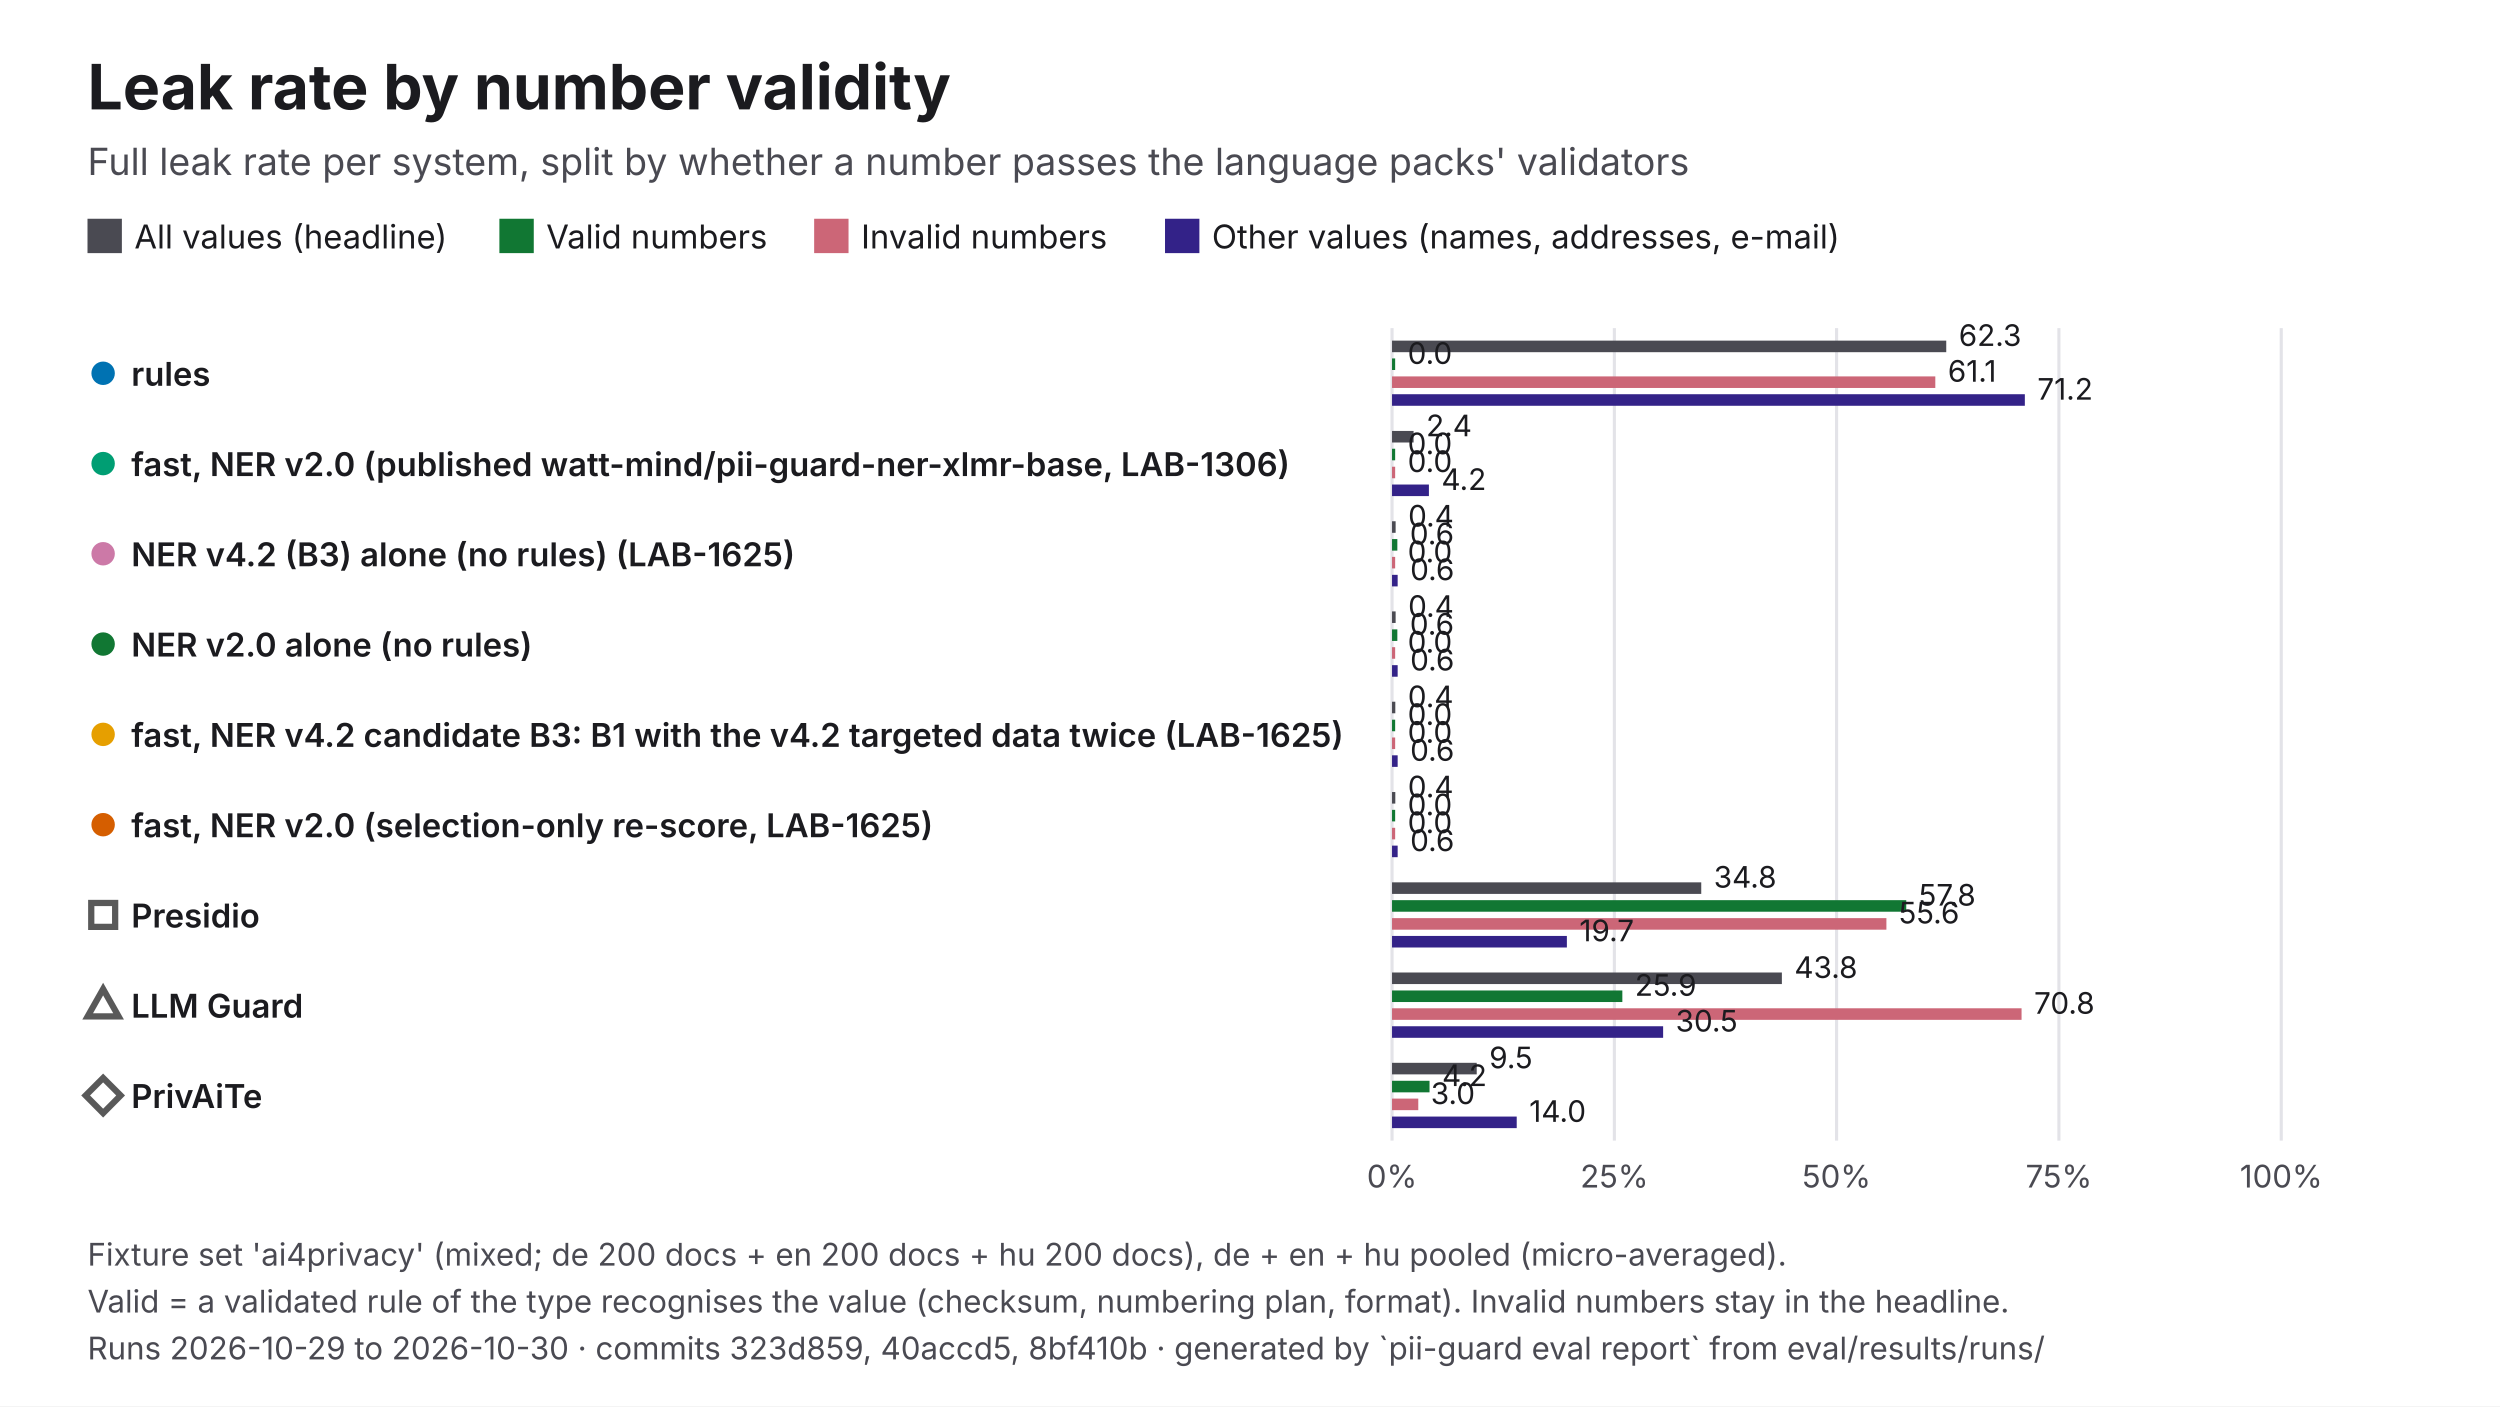
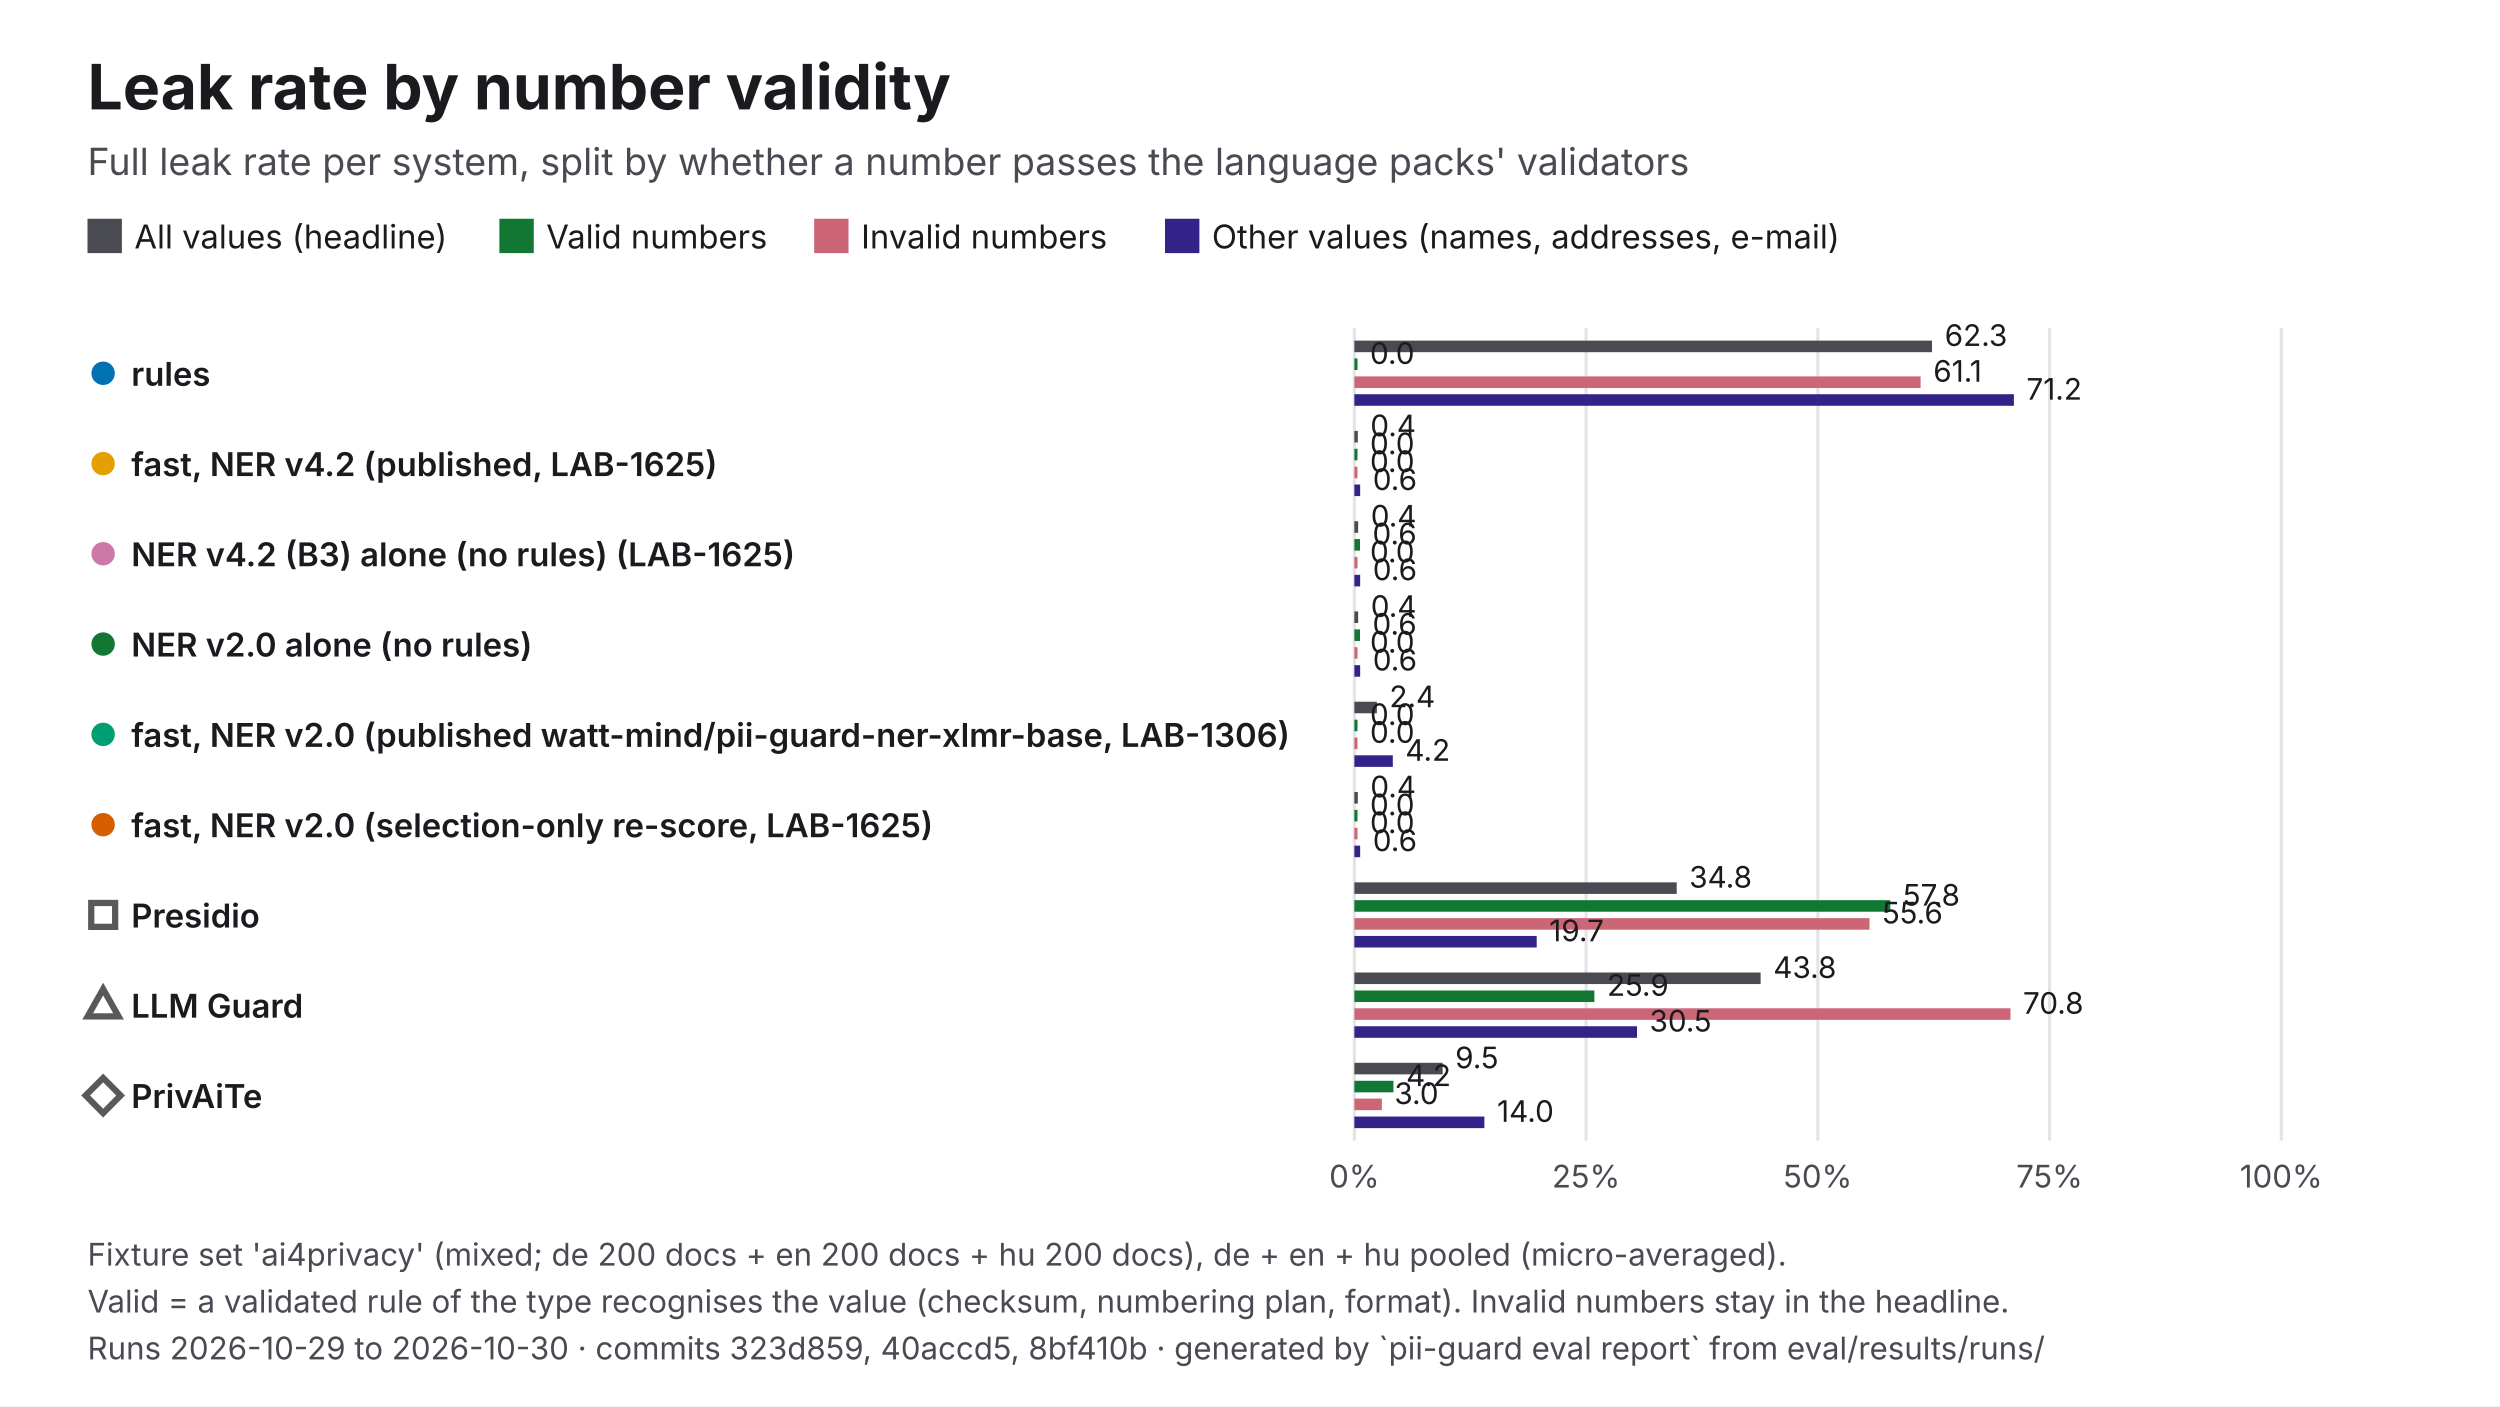
<svg xmlns="http://www.w3.org/2000/svg" viewBox="0 0 1600 900" width="1600" height="900" role="img" aria-labelledby="t d" font-family="Inter, 'Helvetica Neue', Helvetica, Arial, sans-serif">
  <rect width="1600" height="900" fill="#FFFFFF" />
  <text x="56" y="70" font-size="40" fill="#1B1B1F" font-weight="700">Leak rate by number validity</text>
  <text x="56" y="112" font-size="24" fill="#4A4A52">Full leak rate per system, split by whether a number passes the language packs' validators</text>
  <rect x="56" y="140" width="22" height="22" fill="#4A4A52" />
  <text x="86" y="159" font-size="21" fill="#1B1B1F">All values (headline)</text>
  <rect x="319.61" y="140" width="22" height="22" fill="#117733" />
  <text x="349.6" y="159" font-size="21" fill="#1B1B1F">Valid numbers</text>
  <rect x="521.06" y="140" width="22" height="22" fill="#CC6677" />
  <text x="551.1" y="159" font-size="21" fill="#1B1B1F">Invalid numbers</text>
  <rect x="745.61" y="140" width="22" height="22" fill="#332288" />
  <text x="775.6" y="159" font-size="21" fill="#1B1B1F">Other values (names, addresses, e-mail)</text>
-   <line x1="890.9" y1="210" x2="890.9" y2="730" stroke="#E3E3E8" stroke-width="2" />
-   <text x="890.9" y="760" font-size="20" fill="#4A4A52" text-anchor="middle">0%</text>
-   <line x1="1033.2" y1="210" x2="1033.2" y2="730" stroke="#E3E3E8" stroke-width="2" />
-   <text x="1033.2" y="760" font-size="20" fill="#4A4A52" text-anchor="middle">25%</text>
-   <line x1="1175.4" y1="210" x2="1175.4" y2="730" stroke="#E3E3E8" stroke-width="2" />
-   <text x="1175.4" y="760" font-size="20" fill="#4A4A52" text-anchor="middle">50%</text>
-   <line x1="1317.7" y1="210" x2="1317.7" y2="730" stroke="#E3E3E8" stroke-width="2" />
-   <text x="1317.7" y="760" font-size="20" fill="#4A4A52" text-anchor="middle">75%</text>
+   <line x1="866.8" y1="210" x2="866.8" y2="730" stroke="#E3E3E8" stroke-width="2" />
+   <text x="866.8" y="760" font-size="20" fill="#4A4A52" text-anchor="middle">0%</text>
+   <line x1="1015.1" y1="210" x2="1015.1" y2="730" stroke="#E3E3E8" stroke-width="2" />
+   <text x="1015.1" y="760" font-size="20" fill="#4A4A52" text-anchor="middle">25%</text>
+   <line x1="1163.4" y1="210" x2="1163.4" y2="730" stroke="#E3E3E8" stroke-width="2" />
+   <text x="1163.4" y="760" font-size="20" fill="#4A4A52" text-anchor="middle">50%</text>
+   <line x1="1311.7" y1="210" x2="1311.7" y2="730" stroke="#E3E3E8" stroke-width="2" />
+   <text x="1311.7" y="760" font-size="20" fill="#4A4A52" text-anchor="middle">75%</text>
  <line x1="1460" y1="210" x2="1460" y2="730" stroke="#E3E3E8" stroke-width="2" />
  <text x="1460" y="760" font-size="20" fill="#4A4A52" text-anchor="middle">100%</text>
  <circle cx="66" cy="238.9" r="9" fill="#0072B2" stroke="#FFFFFF" stroke-width="3" />
  <text x="84" y="246.9" font-size="21" fill="#1B1B1F" font-weight="600">rules</text>
-   <rect x="890.9" y="218" width="354.7" height="7.4" fill="#4A4A52" />
-   <text x="1253.6" y="221.4" font-size="19" fill="#1B1B1F">62.3</text>
-   <rect x="890.9" y="229.4" width="2" height="7.4" fill="#117733" />
-   <text x="900.9" y="232.9" font-size="19" fill="#1B1B1F">0.0</text>
-   <rect x="890.9" y="240.9" width="347.7" height="7.4" fill="#CC6677" />
-   <text x="1246.6" y="244.3" font-size="19" fill="#1B1B1F">61.1</text>
-   <rect x="890.9" y="252.3" width="405" height="7.4" fill="#332288" />
-   <text x="1303.9" y="255.8" font-size="19" fill="#1B1B1F">71.2</text>
-   <circle cx="66" cy="296.7" r="9" fill="#009E73" stroke="#FFFFFF" stroke-width="3" />
-   <text x="84" y="304.7" font-size="21" fill="#1B1B1F" font-weight="600">fast, NER v2.0 (published watt-mind/pii-guard-ner-xlmr-base, LAB-1306)</text>
-   <rect x="890.9" y="275.8" width="13.8" height="7.4" fill="#4A4A52" />
-   <text x="912.7" y="279.2" font-size="19" fill="#1B1B1F">2.4</text>
-   <rect x="890.9" y="287.2" width="2" height="7.4" fill="#117733" />
-   <text x="900.9" y="290.7" font-size="19" fill="#1B1B1F">0.0</text>
-   <rect x="890.9" y="298.7" width="2" height="7.4" fill="#CC6677" />
-   <text x="900.9" y="302.1" font-size="19" fill="#1B1B1F">0.0</text>
-   <rect x="890.9" y="310.1" width="23.6" height="7.4" fill="#332288" />
-   <text x="922.5" y="313.6" font-size="19" fill="#1B1B1F">4.2</text>
+   <rect x="866.8" y="218" width="369.7" height="7.4" fill="#4A4A52" />
+   <text x="1244.6" y="221.4" font-size="19" fill="#1B1B1F">62.3</text>
+   <rect x="866.8" y="229.4" width="2" height="7.4" fill="#117733" />
+   <text x="876.8" y="232.9" font-size="19" fill="#1B1B1F">0.0</text>
+   <rect x="866.8" y="240.9" width="362.4" height="7.4" fill="#CC6677" />
+   <text x="1237.3" y="244.3" font-size="19" fill="#1B1B1F">61.1</text>
+   <rect x="866.8" y="252.3" width="422.1" height="7.4" fill="#332288" />
+   <text x="1296.9" y="255.8" font-size="19" fill="#1B1B1F">71.2</text>
+   <circle cx="66" cy="296.7" r="9" fill="#E69F00" stroke="#FFFFFF" stroke-width="3" />
+   <text x="84" y="304.7" font-size="21" fill="#1B1B1F" font-weight="600">fast, NER v4.2 (published, LAB-1625)</text>
+   <rect x="866.8" y="275.8" width="2.2" height="7.4" fill="#4A4A52" />
+   <text x="877" y="279.2" font-size="19" fill="#1B1B1F">0.4</text>
+   <rect x="866.8" y="287.2" width="2" height="7.4" fill="#117733" />
+   <text x="876.8" y="290.7" font-size="19" fill="#1B1B1F">0.0</text>
+   <rect x="866.8" y="298.7" width="2" height="7.4" fill="#CC6677" />
+   <text x="876.8" y="302.1" font-size="19" fill="#1B1B1F">0.0</text>
+   <rect x="866.8" y="310.1" width="3.7" height="7.4" fill="#332288" />
+   <text x="878.6" y="313.6" font-size="19" fill="#1B1B1F">0.6</text>
  <circle cx="66" cy="354.4" r="9" fill="#CC79A7" stroke="#FFFFFF" stroke-width="3" />
  <text x="84" y="362.4" font-size="21" fill="#1B1B1F" font-weight="600">NER v4.2 (B3) alone (no rules) (LAB-1625)</text>
-   <rect x="890.9" y="333.6" width="2.3" height="7.4" fill="#4A4A52" />
-   <text x="901.2" y="337" font-size="19" fill="#1B1B1F">0.4</text>
-   <rect x="890.9" y="345" width="3.4" height="7.4" fill="#117733" />
-   <text x="902.3" y="348.4" font-size="19" fill="#1B1B1F">0.6</text>
-   <rect x="890.9" y="356.4" width="2" height="7.4" fill="#CC6677" />
-   <text x="900.9" y="359.9" font-size="19" fill="#1B1B1F">0.0</text>
-   <rect x="890.9" y="367.9" width="3.6" height="7.4" fill="#332288" />
-   <text x="902.5" y="371.3" font-size="19" fill="#1B1B1F">0.6</text>
+   <rect x="866.8" y="333.6" width="2.4" height="7.4" fill="#4A4A52" />
+   <text x="877.3" y="337" font-size="19" fill="#1B1B1F">0.4</text>
+   <rect x="866.8" y="345" width="3.6" height="7.4" fill="#117733" />
+   <text x="878.4" y="348.4" font-size="19" fill="#1B1B1F">0.6</text>
+   <rect x="866.8" y="356.4" width="2" height="7.4" fill="#CC6677" />
+   <text x="876.8" y="359.9" font-size="19" fill="#1B1B1F">0.0</text>
+   <rect x="866.8" y="367.9" width="3.7" height="7.4" fill="#332288" />
+   <text x="878.6" y="371.3" font-size="19" fill="#1B1B1F">0.6</text>
  <circle cx="66" cy="412.2" r="9" fill="#117733" stroke="#FFFFFF" stroke-width="3" />
  <text x="84" y="420.2" font-size="21" fill="#1B1B1F" font-weight="600">NER v2.0 alone (no rules)</text>
-   <rect x="890.9" y="391.3" width="2.3" height="7.4" fill="#4A4A52" />
-   <text x="901.2" y="394.8" font-size="19" fill="#1B1B1F">0.4</text>
-   <rect x="890.9" y="402.8" width="3.4" height="7.4" fill="#117733" />
-   <text x="902.3" y="406.2" font-size="19" fill="#1B1B1F">0.6</text>
-   <rect x="890.9" y="414.2" width="2" height="7.4" fill="#CC6677" />
-   <text x="900.9" y="417.7" font-size="19" fill="#1B1B1F">0.0</text>
-   <rect x="890.9" y="425.7" width="3.6" height="7.4" fill="#332288" />
-   <text x="902.5" y="429.1" font-size="19" fill="#1B1B1F">0.6</text>
-   <circle cx="66" cy="470" r="9" fill="#E69F00" stroke="#FFFFFF" stroke-width="3" />
-   <text x="84" y="478" font-size="21" fill="#1B1B1F" font-weight="600">fast, NER v4.2 candidate B3: B1 with the v4.2 targeted data twice (LAB-1625)</text>
-   <rect x="890.9" y="449.1" width="2.1" height="7.4" fill="#4A4A52" />
-   <text x="901" y="452.6" font-size="19" fill="#1B1B1F">0.4</text>
-   <rect x="890.9" y="460.6" width="2" height="7.4" fill="#117733" />
-   <text x="900.9" y="464" font-size="19" fill="#1B1B1F">0.0</text>
-   <rect x="890.9" y="472" width="2" height="7.4" fill="#CC6677" />
-   <text x="900.9" y="475.4" font-size="19" fill="#1B1B1F">0.0</text>
-   <rect x="890.9" y="483.4" width="3.6" height="7.4" fill="#332288" />
-   <text x="902.5" y="486.9" font-size="19" fill="#1B1B1F">0.6</text>
+   <rect x="866.8" y="391.3" width="2.4" height="7.4" fill="#4A4A52" />
+   <text x="877.3" y="394.8" font-size="19" fill="#1B1B1F">0.4</text>
+   <rect x="866.8" y="402.8" width="3.6" height="7.4" fill="#117733" />
+   <text x="878.4" y="406.2" font-size="19" fill="#1B1B1F">0.6</text>
+   <rect x="866.8" y="414.2" width="2" height="7.4" fill="#CC6677" />
+   <text x="876.8" y="417.7" font-size="19" fill="#1B1B1F">0.0</text>
+   <rect x="866.8" y="425.7" width="3.7" height="7.4" fill="#332288" />
+   <text x="878.6" y="429.1" font-size="19" fill="#1B1B1F">0.6</text>
+   <circle cx="66" cy="470" r="9" fill="#009E73" stroke="#FFFFFF" stroke-width="3" />
+   <text x="84" y="478" font-size="21" fill="#1B1B1F" font-weight="600">fast, NER v2.0 (published watt-mind/pii-guard-ner-xlmr-base, LAB-1306)</text>
+   <rect x="866.8" y="449.1" width="14.4" height="7.4" fill="#4A4A52" />
+   <text x="889.2" y="452.6" font-size="19" fill="#1B1B1F">2.4</text>
+   <rect x="866.8" y="460.6" width="2" height="7.4" fill="#117733" />
+   <text x="876.8" y="464" font-size="19" fill="#1B1B1F">0.0</text>
+   <rect x="866.8" y="472" width="2" height="7.4" fill="#CC6677" />
+   <text x="876.8" y="475.4" font-size="19" fill="#1B1B1F">0.0</text>
+   <rect x="866.8" y="483.4" width="24.6" height="7.4" fill="#332288" />
+   <text x="899.4" y="486.9" font-size="19" fill="#1B1B1F">4.2</text>
  <circle cx="66" cy="527.8" r="9" fill="#D55E00" stroke="#FFFFFF" stroke-width="3" />
  <text x="84" y="535.8" font-size="21" fill="#1B1B1F" font-weight="600">fast, NER v2.0 (selection-only re-score, LAB-1625)</text>
-   <rect x="890.9" y="506.9" width="2.1" height="7.4" fill="#4A4A52" />
-   <text x="901" y="510.3" font-size="19" fill="#1B1B1F">0.4</text>
-   <rect x="890.9" y="518.3" width="2" height="7.4" fill="#117733" />
-   <text x="900.9" y="521.8" font-size="19" fill="#1B1B1F">0.0</text>
-   <rect x="890.9" y="529.8" width="2" height="7.4" fill="#CC6677" />
-   <text x="900.9" y="533.2" font-size="19" fill="#1B1B1F">0.0</text>
-   <rect x="890.9" y="541.2" width="3.6" height="7.4" fill="#332288" />
-   <text x="902.5" y="544.7" font-size="19" fill="#1B1B1F">0.6</text>
+   <rect x="866.8" y="506.9" width="2.2" height="7.4" fill="#4A4A52" />
+   <text x="877" y="510.3" font-size="19" fill="#1B1B1F">0.4</text>
+   <rect x="866.8" y="518.3" width="2" height="7.4" fill="#117733" />
+   <text x="876.8" y="521.8" font-size="19" fill="#1B1B1F">0.0</text>
+   <rect x="866.8" y="529.8" width="2" height="7.4" fill="#CC6677" />
+   <text x="876.8" y="533.2" font-size="19" fill="#1B1B1F">0.0</text>
+   <rect x="866.8" y="541.2" width="3.7" height="7.4" fill="#332288" />
+   <text x="878.6" y="544.7" font-size="19" fill="#1B1B1F">0.6</text>
  <rect x="58.4" y="577.9" width="15.3" height="15.3" fill="#FFFFFF" stroke="#595959" stroke-width="4" />
  <text x="84" y="593.6" font-size="21" fill="#1B1B1F" font-weight="600">Presidio</text>
-   <rect x="890.9" y="564.7" width="197.9" height="7.4" fill="#4A4A52" />
-   <text x="1096.8" y="568.1" font-size="19" fill="#1B1B1F">34.8</text>
-   <rect x="890.9" y="576.1" width="329.1" height="7.4" fill="#117733" />
-   <text x="1228" y="579.6" font-size="19" fill="#1B1B1F">57.8</text>
-   <rect x="890.9" y="587.6" width="316.4" height="7.4" fill="#CC6677" />
-   <text x="1215.2" y="591" font-size="19" fill="#1B1B1F">55.6</text>
-   <rect x="890.9" y="599" width="111.9" height="7.4" fill="#332288" />
-   <text x="1010.8" y="602.4" font-size="19" fill="#1B1B1F">19.7</text>
+   <rect x="866.8" y="564.7" width="206.3" height="7.4" fill="#4A4A52" />
+   <text x="1081.1" y="568.1" font-size="19" fill="#1B1B1F">34.8</text>
+   <rect x="866.8" y="576.1" width="343" height="7.4" fill="#117733" />
+   <text x="1217.9" y="579.6" font-size="19" fill="#1B1B1F">57.8</text>
+   <rect x="866.8" y="587.6" width="329.7" height="7.4" fill="#CC6677" />
+   <text x="1204.6" y="591" font-size="19" fill="#1B1B1F">55.6</text>
+   <rect x="866.8" y="599" width="116.7" height="7.4" fill="#332288" />
+   <text x="991.5" y="602.4" font-size="19" fill="#1B1B1F">19.7</text>
  <polygon points="66,633 75.9,650.5 56.1,650.5" fill="#FFFFFF" stroke="#595959" stroke-width="4" />
  <text x="84" y="651.3" font-size="21" fill="#1B1B1F" font-weight="600">LLM Guard</text>
-   <rect x="890.9" y="622.4" width="249.5" height="7.4" fill="#4A4A52" />
-   <text x="1148.4" y="625.9" font-size="19" fill="#1B1B1F">43.8</text>
-   <rect x="890.9" y="633.9" width="147.4" height="7.4" fill="#117733" />
-   <text x="1046.3" y="637.3" font-size="19" fill="#1B1B1F">25.9</text>
-   <rect x="890.9" y="645.3" width="402.9" height="7.4" fill="#CC6677" />
-   <text x="1301.8" y="648.8" font-size="19" fill="#1B1B1F">70.8</text>
-   <rect x="890.9" y="656.8" width="173.5" height="7.4" fill="#332288" />
-   <text x="1072.4" y="660.2" font-size="19" fill="#1B1B1F">30.5</text>
+   <rect x="866.8" y="622.4" width="260" height="7.4" fill="#4A4A52" />
+   <text x="1134.9" y="625.9" font-size="19" fill="#1B1B1F">43.8</text>
+   <rect x="866.8" y="633.9" width="153.6" height="7.4" fill="#117733" />
+   <text x="1028.5" y="637.3" font-size="19" fill="#1B1B1F">25.9</text>
+   <rect x="866.8" y="645.3" width="419.9" height="7.4" fill="#CC6677" />
+   <text x="1294.7" y="648.8" font-size="19" fill="#1B1B1F">70.8</text>
+   <rect x="866.8" y="656.8" width="180.9" height="7.4" fill="#332288" />
+   <text x="1055.7" y="660.2" font-size="19" fill="#1B1B1F">30.5</text>
  <polygon points="66,689.9 77.2,701.1 66,712.4 54.8,701.1" fill="#FFFFFF" stroke="#595959" stroke-width="4" />
  <text x="84" y="709.1" font-size="21" fill="#1B1B1F" font-weight="600">PrivAiTe</text>
-   <rect x="890.9" y="680.2" width="54.2" height="7.4" fill="#4A4A52" />
-   <text x="953.1" y="683.7" font-size="19" fill="#1B1B1F">9.5</text>
-   <rect x="890.9" y="691.7" width="24" height="7.4" fill="#117733" />
-   <text x="922.9" y="695.1" font-size="19" fill="#1B1B1F">4.2</text>
-   <rect x="890.9" y="703.1" width="16.8" height="7.4" fill="#CC6677" />
-   <text x="915.7" y="706.6" font-size="19" fill="#1B1B1F">3.0</text>
-   <rect x="890.9" y="714.6" width="79.8" height="7.4" fill="#332288" />
-   <text x="978.7" y="718" font-size="19" fill="#1B1B1F">14.0</text>
+   <rect x="866.8" y="680.2" width="56.5" height="7.4" fill="#4A4A52" />
+   <text x="931.3" y="683.7" font-size="19" fill="#1B1B1F">9.5</text>
+   <rect x="866.8" y="691.7" width="25" height="7.4" fill="#117733" />
+   <text x="899.9" y="695.1" font-size="19" fill="#1B1B1F">4.2</text>
+   <rect x="866.8" y="703.1" width="17.6" height="7.4" fill="#CC6677" />
+   <text x="892.4" y="706.6" font-size="19" fill="#1B1B1F">3.0</text>
+   <rect x="866.8" y="714.6" width="83.2" height="7.4" fill="#332288" />
+   <text x="958.1" y="718" font-size="19" fill="#1B1B1F">14.0</text>
  <text x="56" y="810" font-size="20" fill="#4A4A52">Fixture set 'ai4privacy' (mixed; de 200 docs + en 200 docs + hu 200 docs), de + en + hu pooled (micro-averaged).</text>
  <text x="56" y="840" font-size="20" fill="#4A4A52">Valid = a validated rule of the type recognises the value (checksum, numbering plan, format). Invalid numbers stay in the headline.</text>
  <text x="56" y="870" font-size="20" fill="#4A4A52">Runs 2026-10-29 to 2026-10-30 · commits 323d859, 40accd5, 8bf410b · generated by `pii-guard eval report` from eval/results/runs/</text>
</svg>
